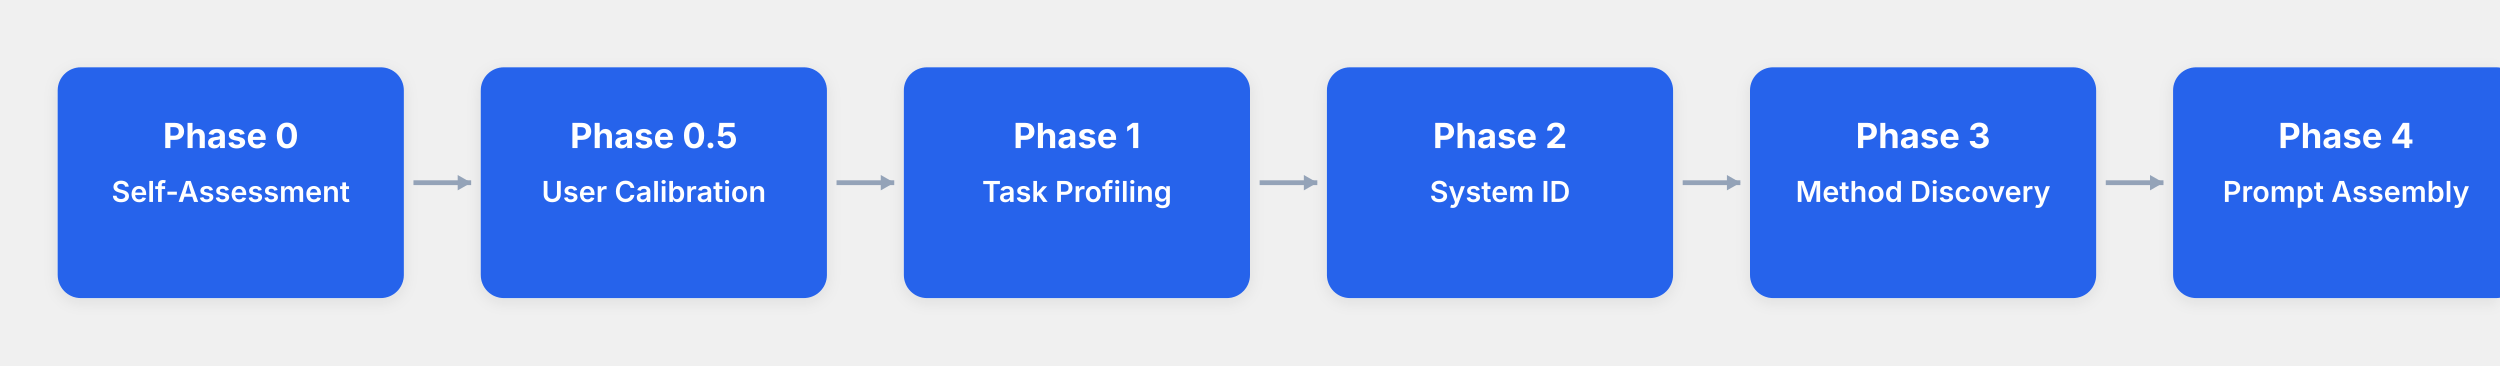
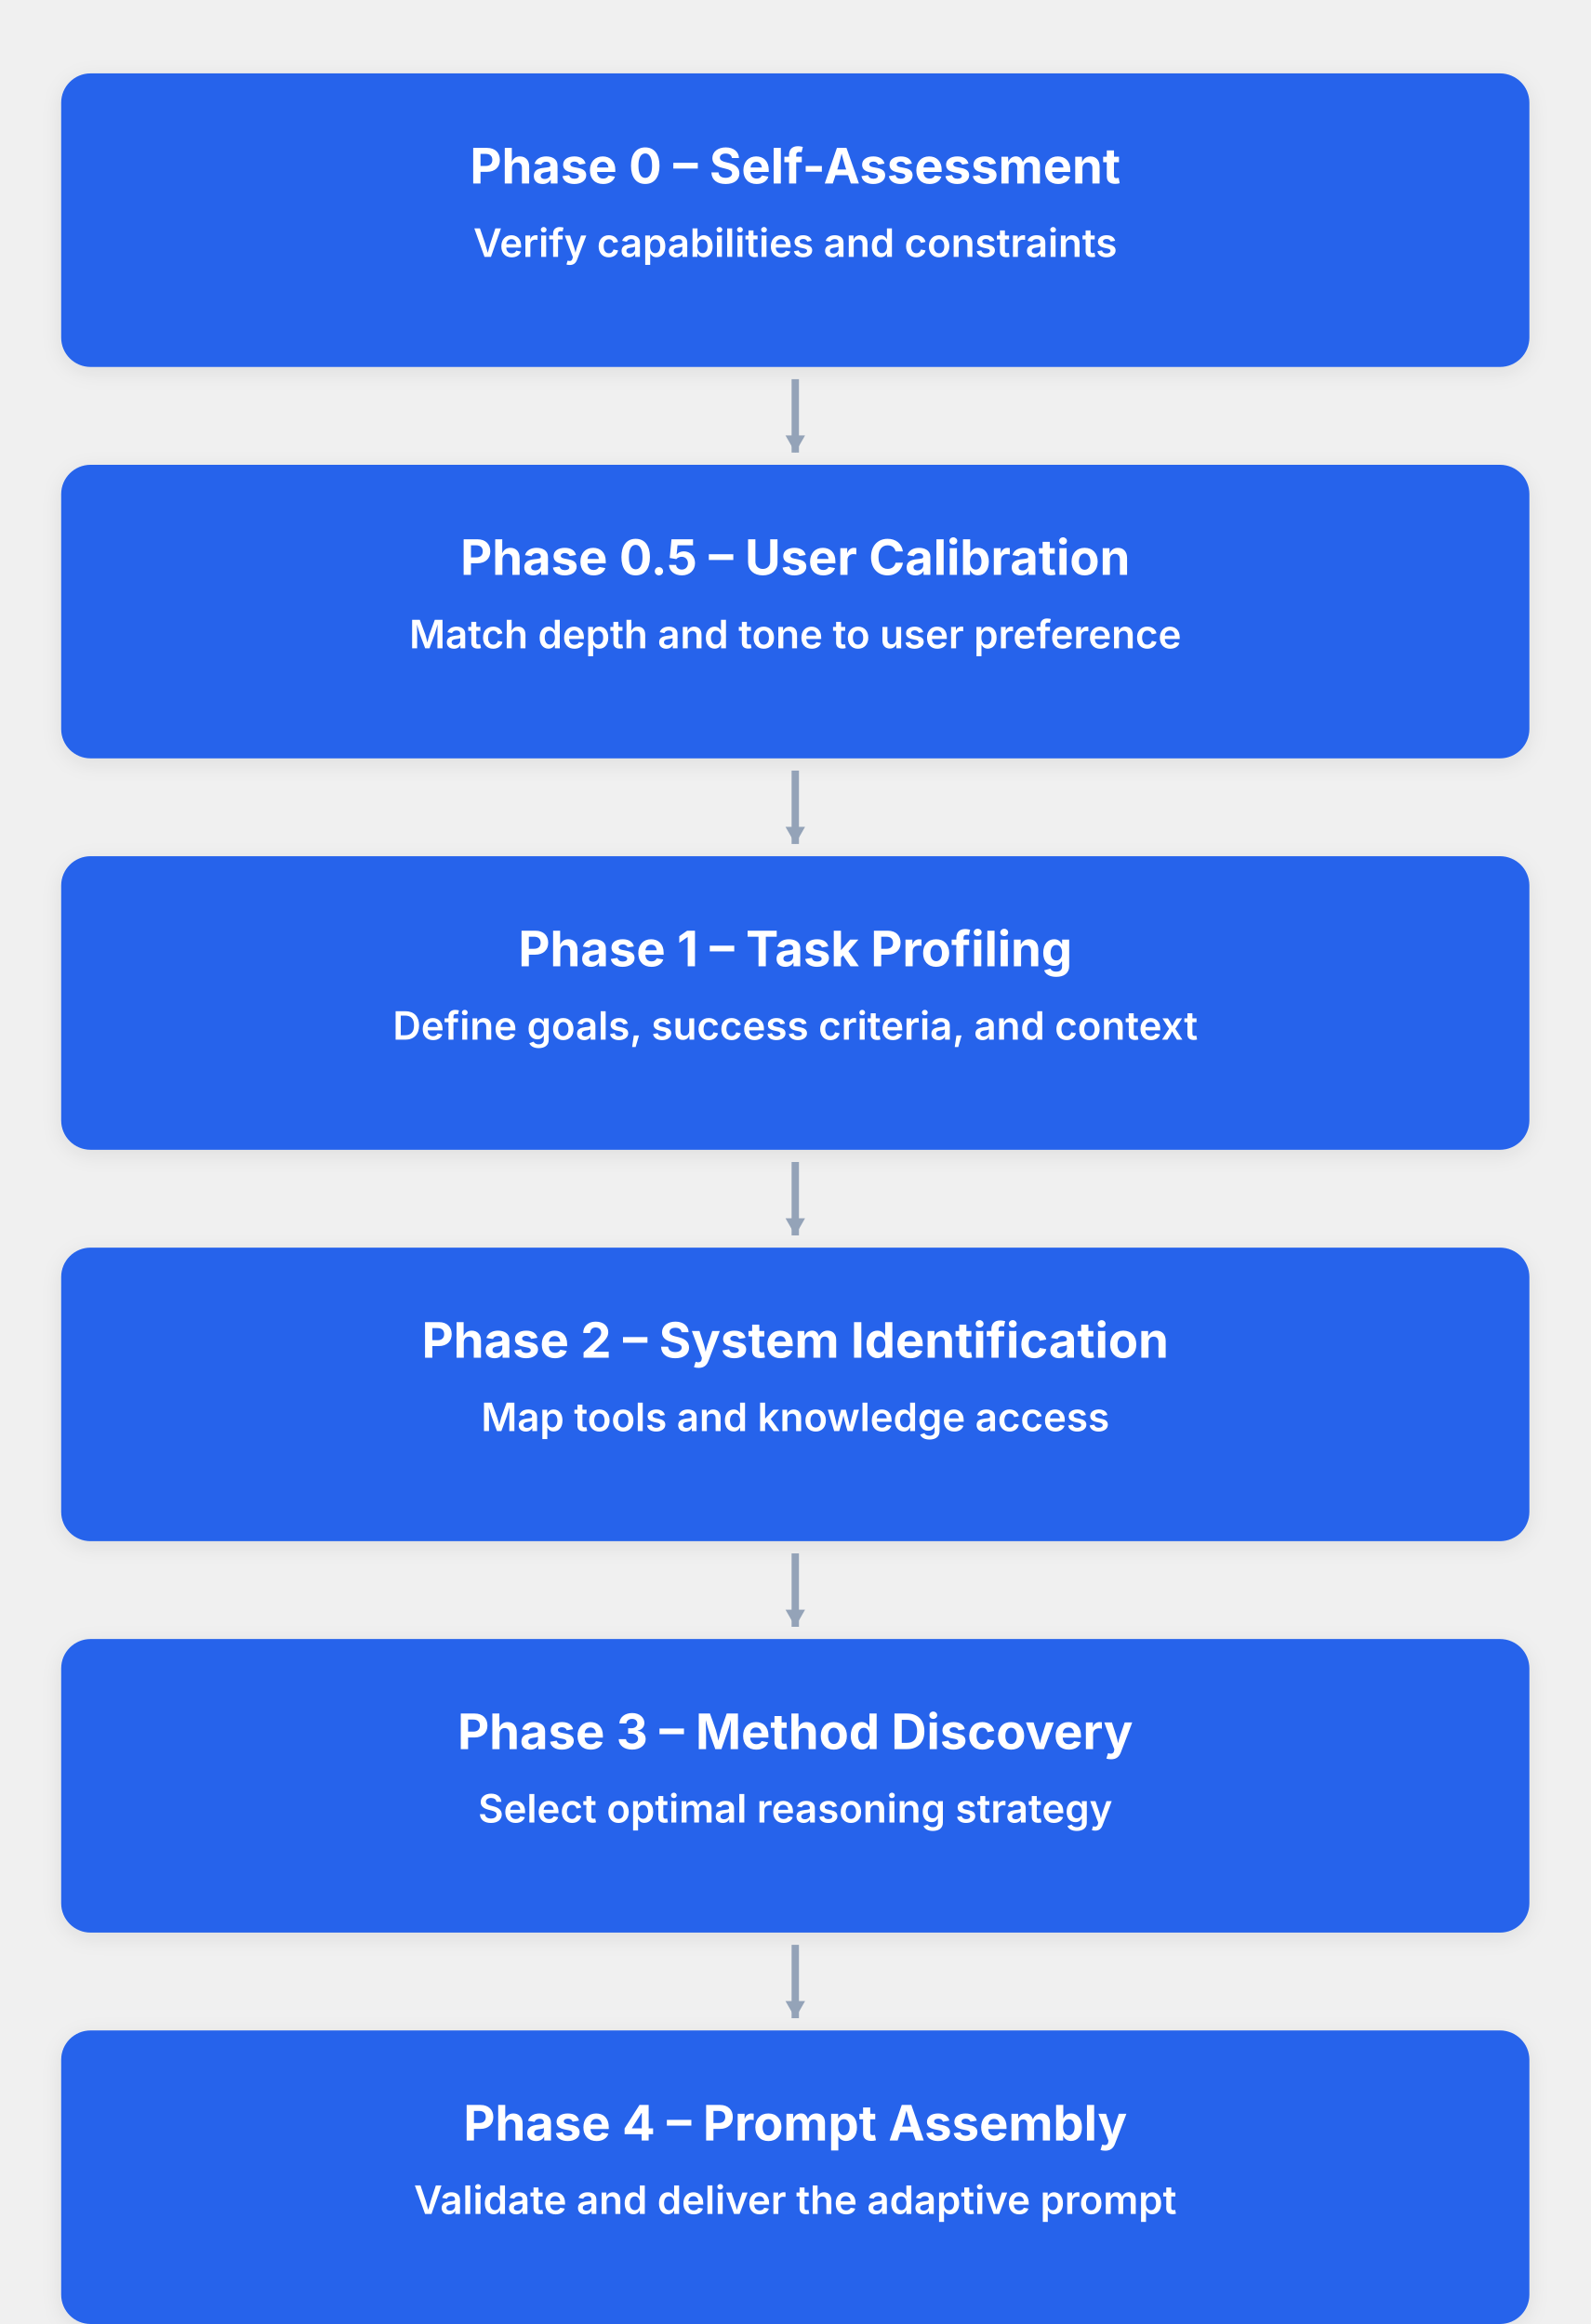
- <svg xmlns="http://www.w3.org/2000/svg" width="1300" height="190" viewBox="0 0 1300 190">
+ <svg xmlns="http://www.w3.org/2000/svg" width="650" height="950" viewBox="0 0 650 950">
  <defs>
    <filter id="shadow-light">
      <feDropShadow dx="0" dy="2" stdDeviation="4" flood-opacity="0.08" />
    </filter>
  </defs>
-   <rect x="30" y="35" width="180" height="120" rx="12" fill="#2563EB" filter="url(#shadow-light)" />
-   <text x="120" y="77" text-anchor="middle" font-family="Inter, system-ui, sans-serif" font-weight="700" font-size="18" fill="#FFFFFF">Phase 0</text>
-   <text x="120" y="105" text-anchor="middle" font-family="Inter, system-ui, sans-serif" font-weight="600" font-size="15" fill="#FFFFFF">Self-Assessment</text>
-   <path d="M 215 95 L 245 95" stroke="#94A3B8" stroke-width="2.5" fill="none" />
-   <polygon points="245,95 238,91 238,99" fill="#94A3B8" />
-   <rect x="250" y="35" width="180" height="120" rx="12" fill="#2563EB" filter="url(#shadow-light)" />
-   <text x="340" y="77" text-anchor="middle" font-family="Inter, system-ui, sans-serif" font-weight="700" font-size="18" fill="#FFFFFF">Phase 0.5</text>
-   <text x="340" y="105" text-anchor="middle" font-family="Inter, system-ui, sans-serif" font-weight="600" font-size="15" fill="#FFFFFF">User Calibration</text>
-   <path d="M 435 95 L 465 95" stroke="#94A3B8" stroke-width="2.5" fill="none" />
-   <polygon points="465,95 458,91 458,99" fill="#94A3B8" />
-   <rect x="470" y="35" width="180" height="120" rx="12" fill="#2563EB" filter="url(#shadow-light)" />
-   <text x="560" y="77" text-anchor="middle" font-family="Inter, system-ui, sans-serif" font-weight="700" font-size="18" fill="#FFFFFF">Phase 1</text>
-   <text x="560" y="105" text-anchor="middle" font-family="Inter, system-ui, sans-serif" font-weight="600" font-size="15" fill="#FFFFFF">Task Profiling</text>
-   <path d="M 655 95 L 685 95" stroke="#94A3B8" stroke-width="2.5" fill="none" />
-   <polygon points="685,95 678,91 678,99" fill="#94A3B8" />
-   <rect x="690" y="35" width="180" height="120" rx="12" fill="#2563EB" filter="url(#shadow-light)" />
-   <text x="780" y="77" text-anchor="middle" font-family="Inter, system-ui, sans-serif" font-weight="700" font-size="18" fill="#FFFFFF">Phase 2</text>
-   <text x="780" y="105" text-anchor="middle" font-family="Inter, system-ui, sans-serif" font-weight="600" font-size="15" fill="#FFFFFF">System ID</text>
-   <path d="M 875 95 L 905 95" stroke="#94A3B8" stroke-width="2.5" fill="none" />
-   <polygon points="905,95 898,91 898,99" fill="#94A3B8" />
-   <rect x="910" y="35" width="180" height="120" rx="12" fill="#2563EB" filter="url(#shadow-light)" />
-   <text x="1000" y="77" text-anchor="middle" font-family="Inter, system-ui, sans-serif" font-weight="700" font-size="18" fill="#FFFFFF">Phase 3</text>
-   <text x="1000" y="105" text-anchor="middle" font-family="Inter, system-ui, sans-serif" font-weight="600" font-size="15" fill="#FFFFFF">Method Discovery</text>
-   <path d="M 1095 95 L 1125 95" stroke="#94A3B8" stroke-width="2.5" fill="none" />
-   <polygon points="1125,95 1118,91 1118,99" fill="#94A3B8" />
-   <rect x="1130" y="35" width="180" height="120" rx="12" fill="#2563EB" filter="url(#shadow-light)" />
-   <text x="1220" y="77" text-anchor="middle" font-family="Inter, system-ui, sans-serif" font-weight="700" font-size="18" fill="#FFFFFF">Phase 4</text>
-   <text x="1220" y="105" text-anchor="middle" font-family="Inter, system-ui, sans-serif" font-weight="600" font-size="15" fill="#FFFFFF">Prompt Assembly</text>
+   <rect x="25" y="30" width="600" height="120" rx="12" fill="#2563EB" filter="url(#shadow-light)" />
+   <text x="325" y="75" text-anchor="middle" font-family="Inter, system-ui, sans-serif" font-weight="700" font-size="20" fill="#FFFFFF">Phase 0 – Self-Assessment</text>
+   <text x="325" y="105" text-anchor="middle" font-family="Inter, system-ui, sans-serif" font-weight="600" font-size="16" fill="#FFFFFF">Verify capabilities and constraints</text>
+   <path d="M 325 155 L 325 185" stroke="#94A3B8" stroke-width="3" fill="none" />
+   <polygon points="325,185 321,178 329,178" fill="#94A3B8" />
+   <rect x="25" y="190" width="600" height="120" rx="12" fill="#2563EB" filter="url(#shadow-light)" />
+   <text x="325" y="235" text-anchor="middle" font-family="Inter, system-ui, sans-serif" font-weight="700" font-size="20" fill="#FFFFFF">Phase 0.5 – User Calibration</text>
+   <text x="325" y="265" text-anchor="middle" font-family="Inter, system-ui, sans-serif" font-weight="600" font-size="16" fill="#FFFFFF">Match depth and tone to user preference</text>
+   <path d="M 325 315 L 325 345" stroke="#94A3B8" stroke-width="3" fill="none" />
+   <polygon points="325,345 321,338 329,338" fill="#94A3B8" />
+   <rect x="25" y="350" width="600" height="120" rx="12" fill="#2563EB" filter="url(#shadow-light)" />
+   <text x="325" y="395" text-anchor="middle" font-family="Inter, system-ui, sans-serif" font-weight="700" font-size="20" fill="#FFFFFF">Phase 1 – Task Profiling</text>
+   <text x="325" y="425" text-anchor="middle" font-family="Inter, system-ui, sans-serif" font-weight="600" font-size="16" fill="#FFFFFF">Define goals, success criteria, and context</text>
+   <path d="M 325 475 L 325 505" stroke="#94A3B8" stroke-width="3" fill="none" />
+   <polygon points="325,505 321,498 329,498" fill="#94A3B8" />
+   <rect x="25" y="510" width="600" height="120" rx="12" fill="#2563EB" filter="url(#shadow-light)" />
+   <text x="325" y="555" text-anchor="middle" font-family="Inter, system-ui, sans-serif" font-weight="700" font-size="20" fill="#FFFFFF">Phase 2 – System Identification</text>
+   <text x="325" y="585" text-anchor="middle" font-family="Inter, system-ui, sans-serif" font-weight="600" font-size="16" fill="#FFFFFF">Map tools and knowledge access</text>
+   <path d="M 325 635 L 325 665" stroke="#94A3B8" stroke-width="3" fill="none" />
+   <polygon points="325,665 321,658 329,658" fill="#94A3B8" />
+   <rect x="25" y="670" width="600" height="120" rx="12" fill="#2563EB" filter="url(#shadow-light)" />
+   <text x="325" y="715" text-anchor="middle" font-family="Inter, system-ui, sans-serif" font-weight="700" font-size="20" fill="#FFFFFF">Phase 3 – Method Discovery</text>
+   <text x="325" y="745" text-anchor="middle" font-family="Inter, system-ui, sans-serif" font-weight="600" font-size="16" fill="#FFFFFF">Select optimal reasoning strategy</text>
+   <path d="M 325 795 L 325 825" stroke="#94A3B8" stroke-width="3" fill="none" />
+   <polygon points="325,825 321,818 329,818" fill="#94A3B8" />
+   <rect x="25" y="830" width="600" height="120" rx="12" fill="#2563EB" filter="url(#shadow-light)" />
+   <text x="325" y="875" text-anchor="middle" font-family="Inter, system-ui, sans-serif" font-weight="700" font-size="20" fill="#FFFFFF">Phase 4 – Prompt Assembly</text>
+   <text x="325" y="905" text-anchor="middle" font-family="Inter, system-ui, sans-serif" font-weight="600" font-size="16" fill="#FFFFFF">Validate and deliver the adaptive prompt</text>
</svg>
